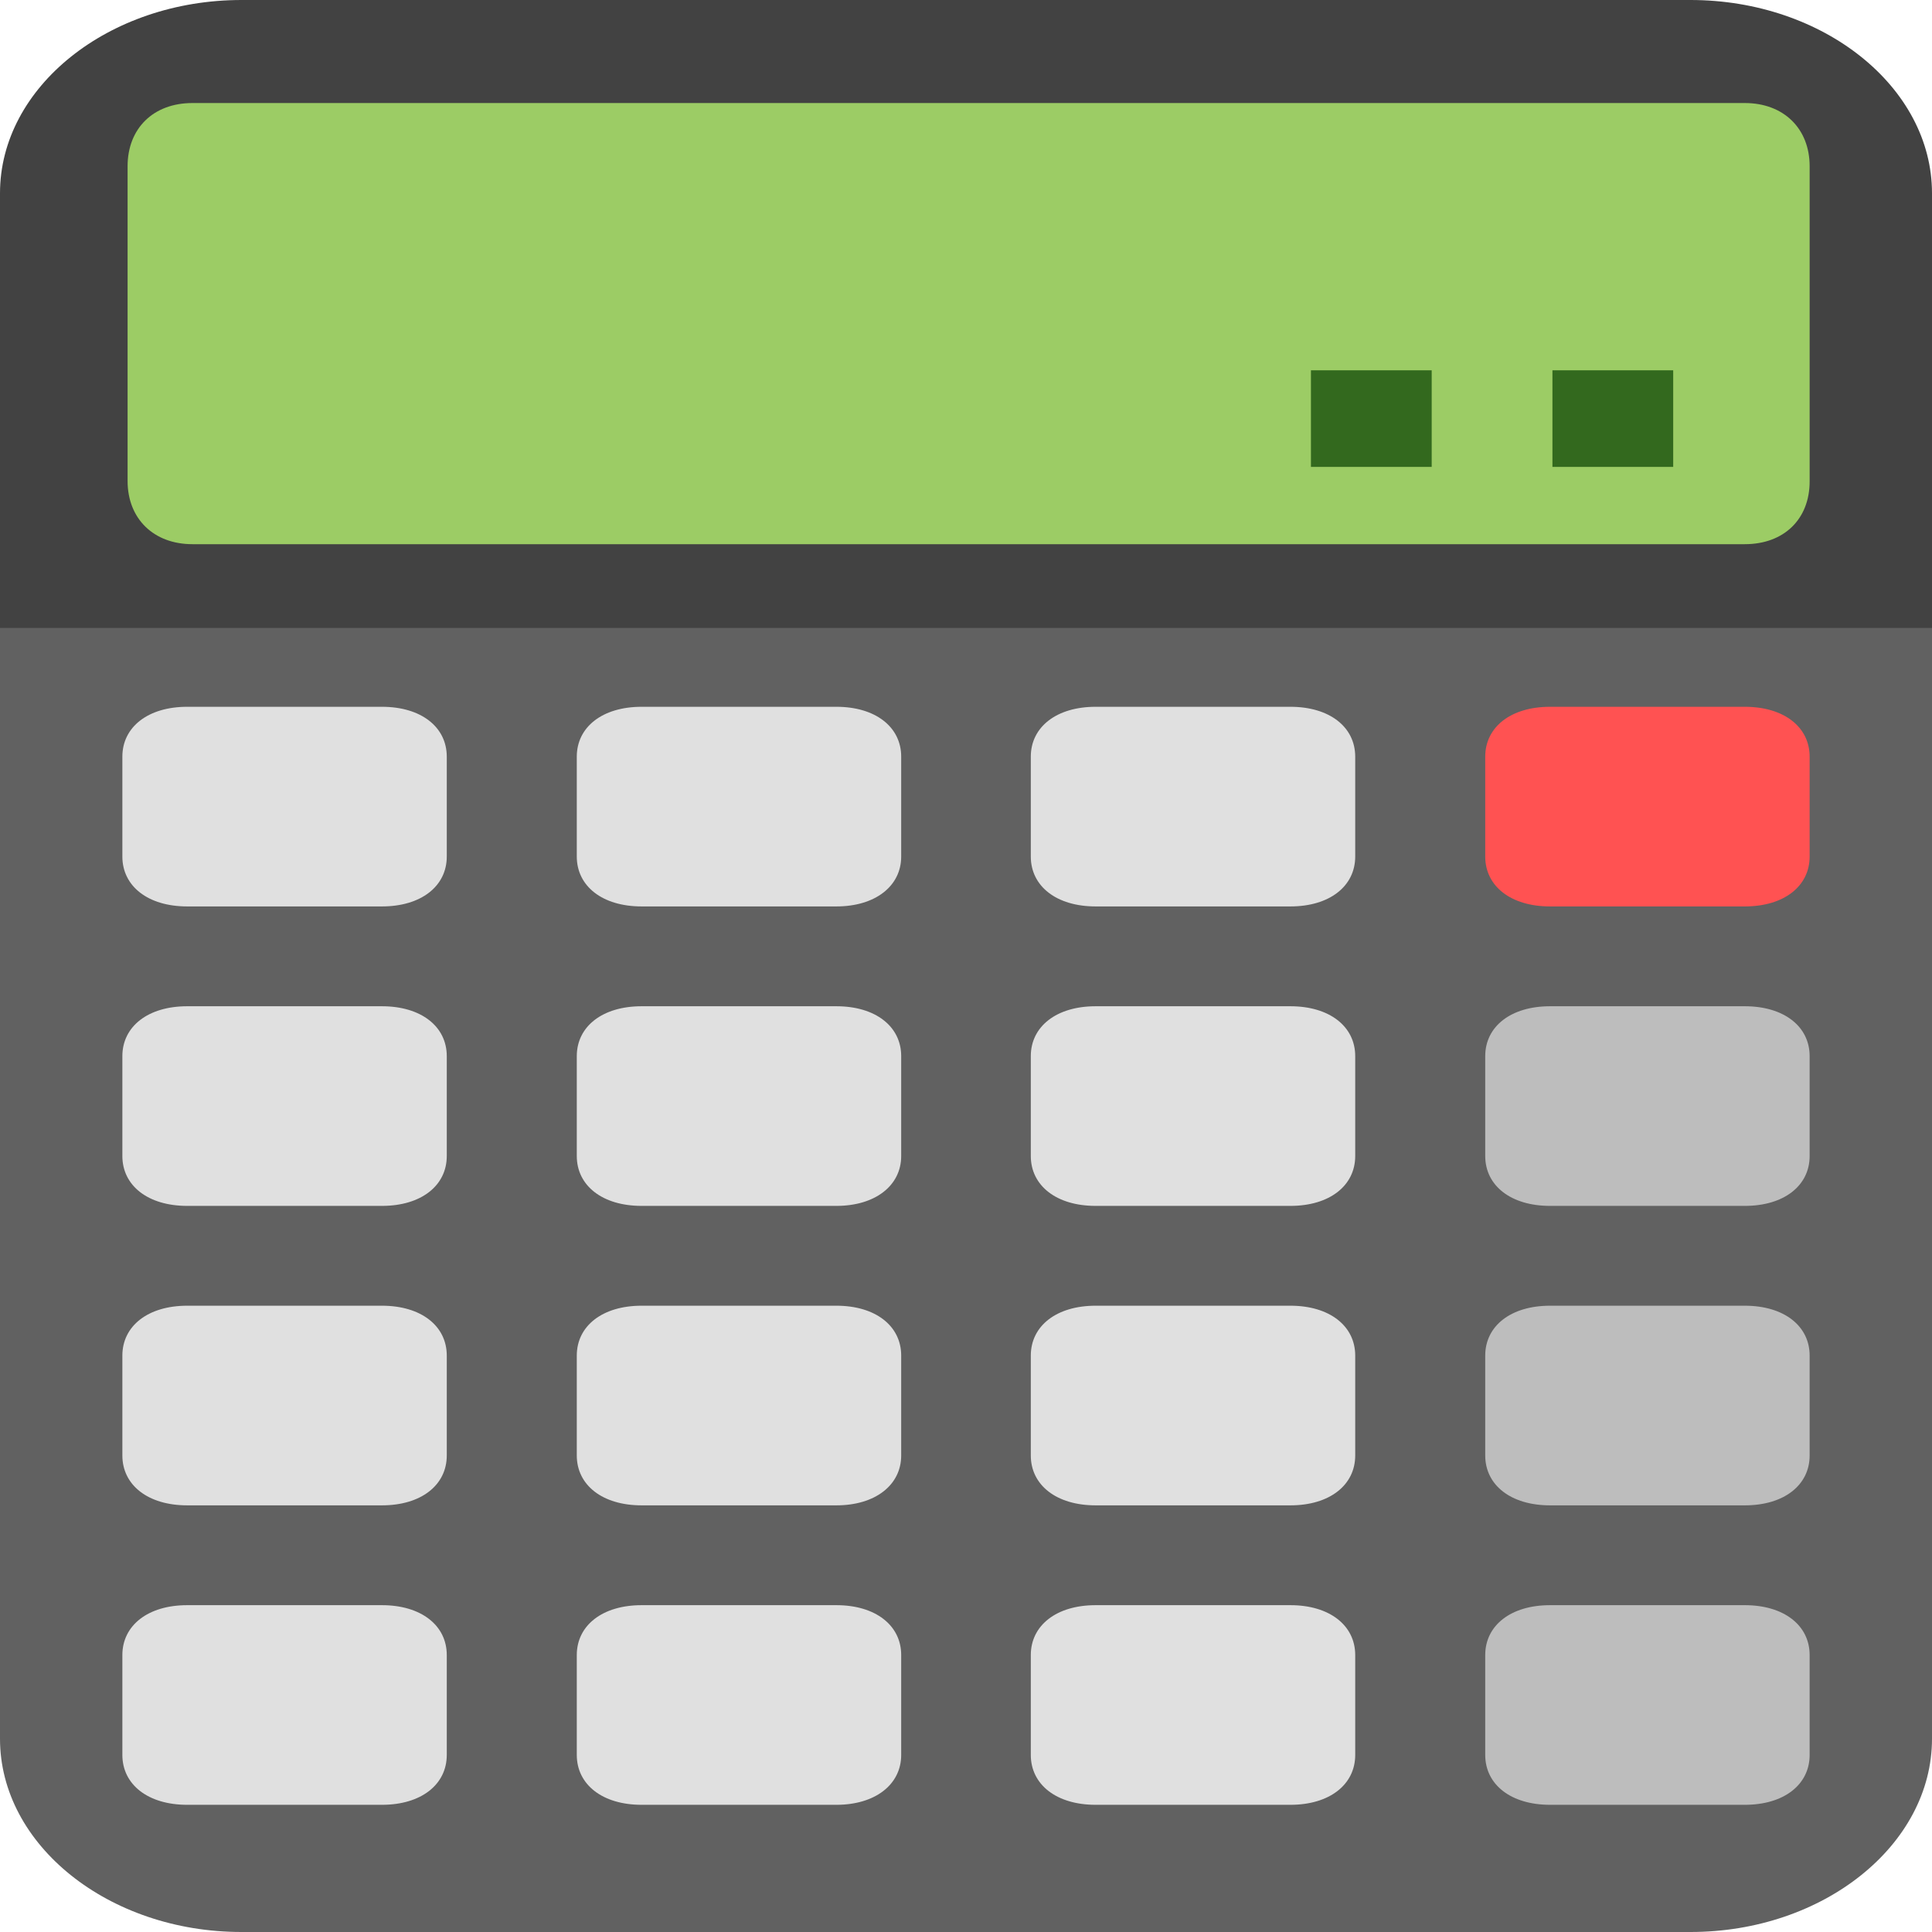
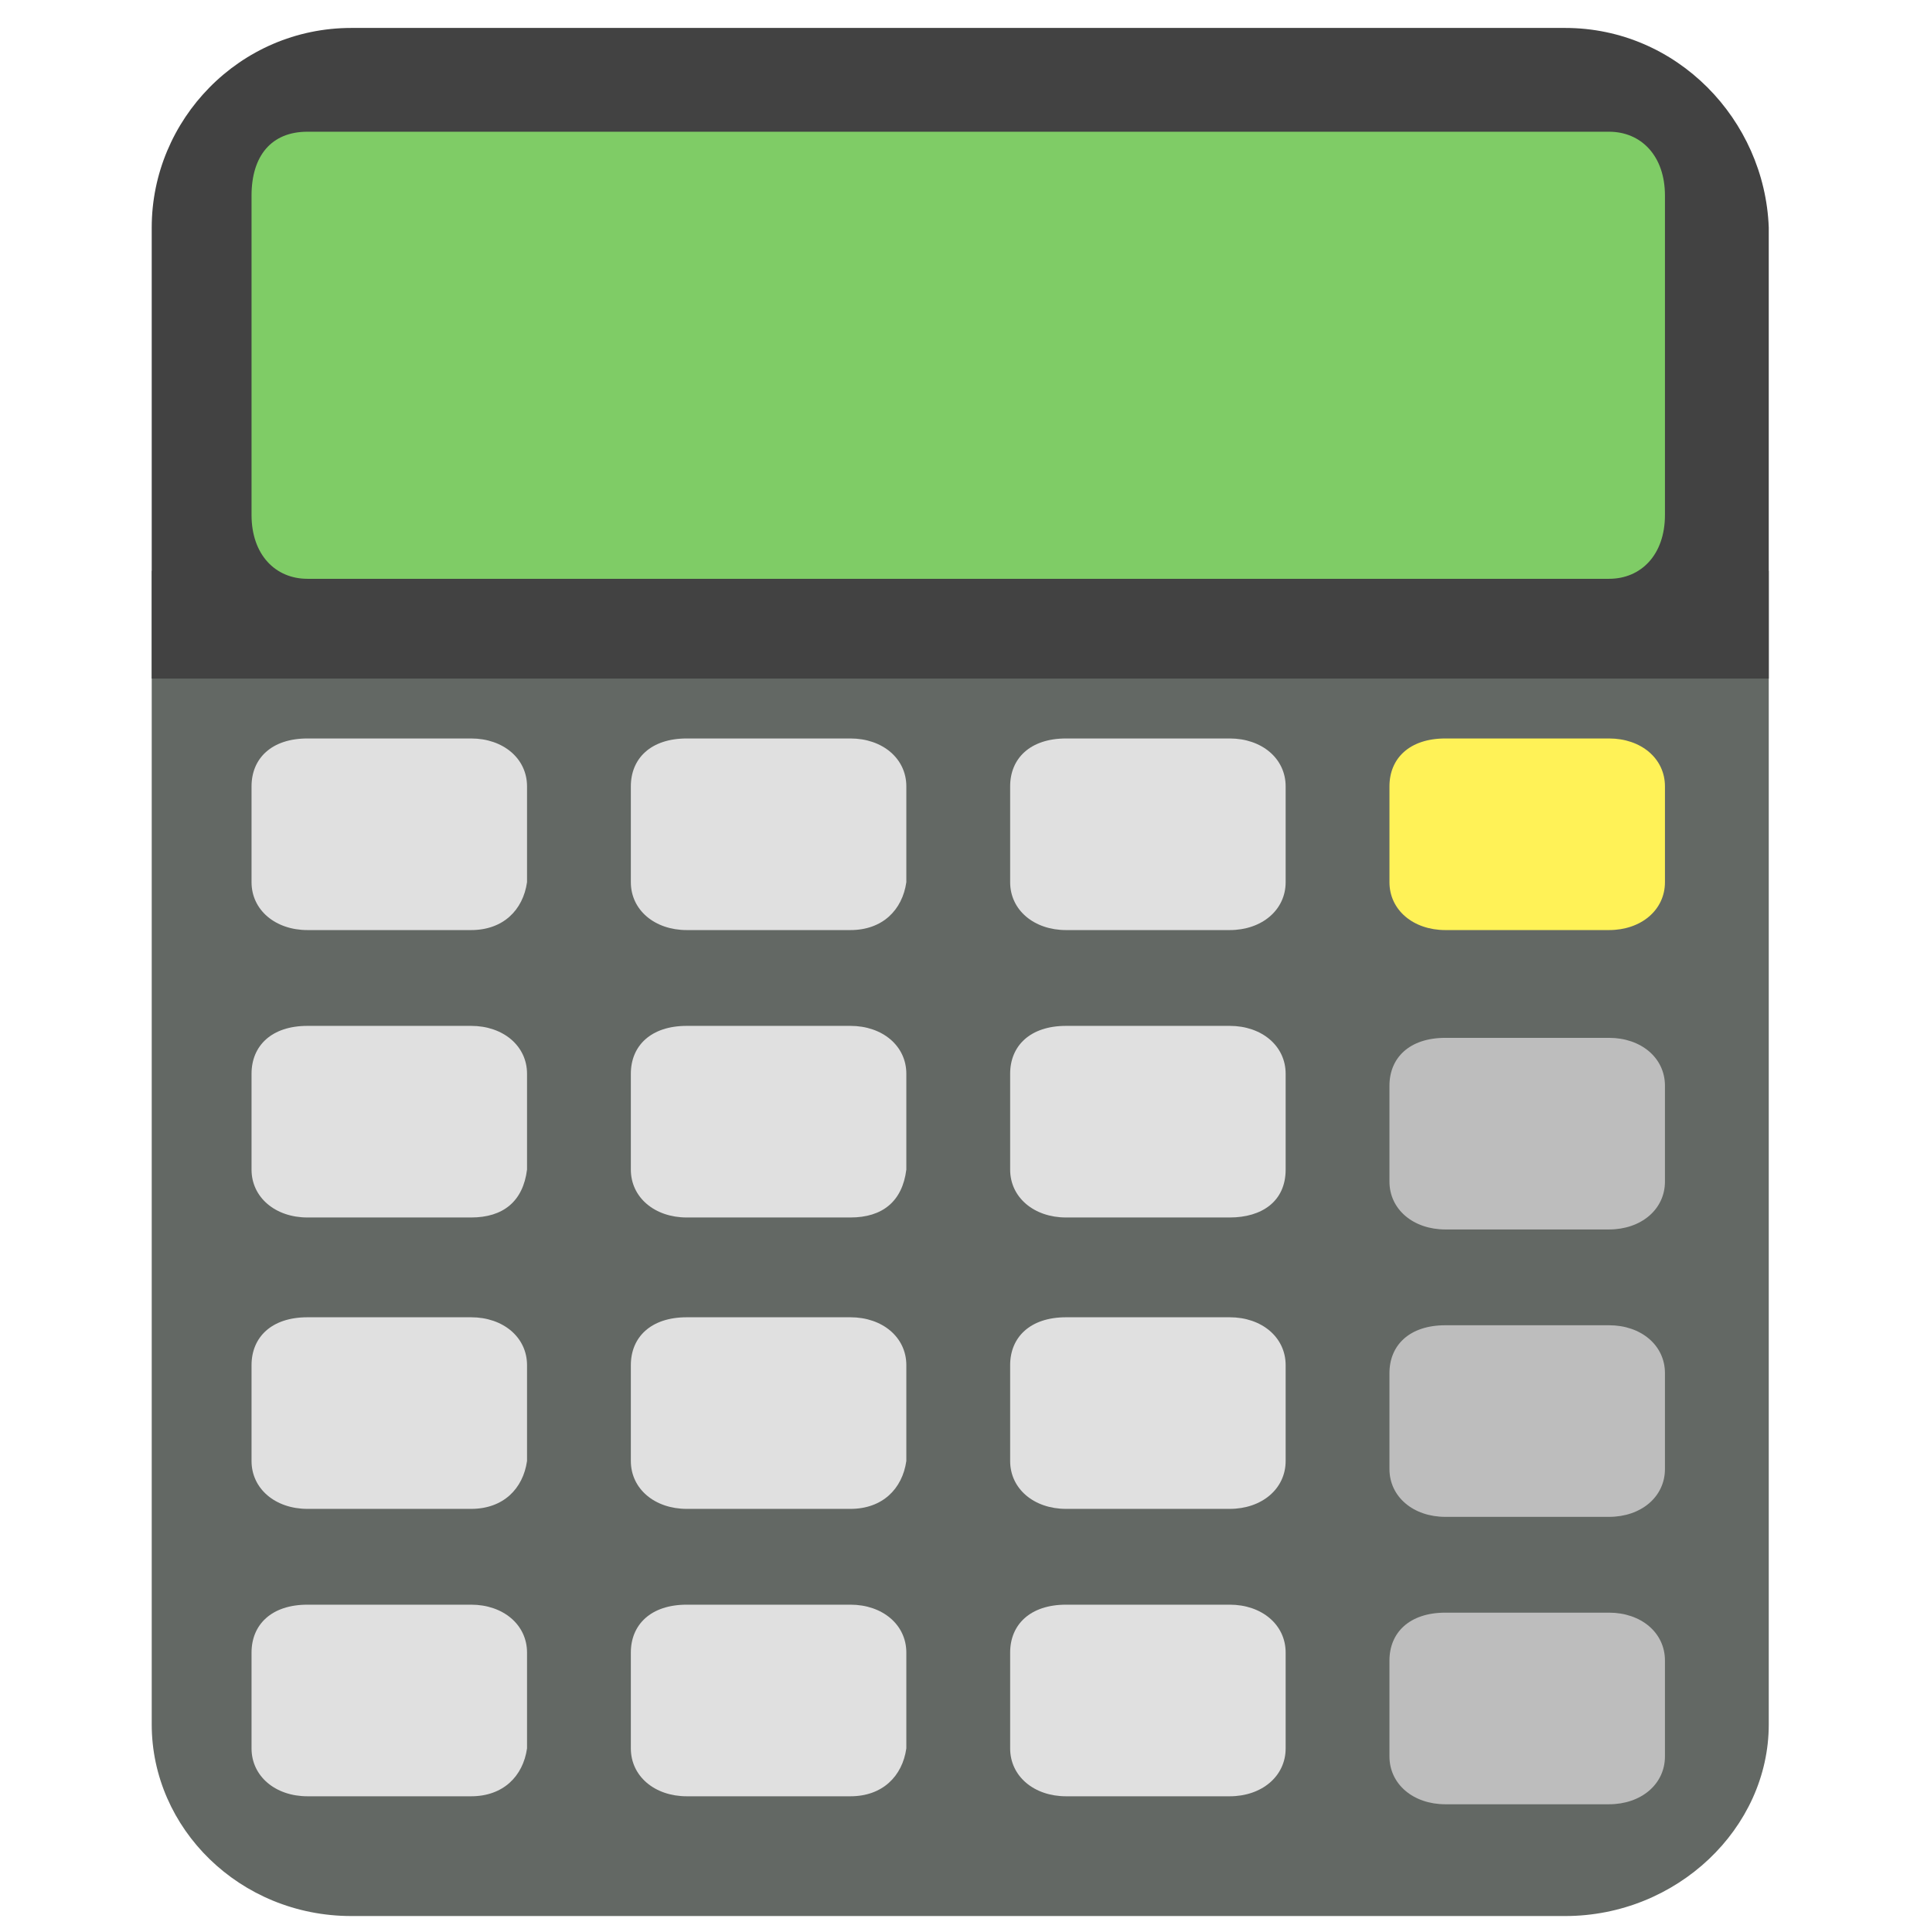
- <svg xmlns="http://www.w3.org/2000/svg" version="1.1" id="Layer_1" x="0px" y="0px" viewBox="0 0 48 48" style="enable-background:new 0 0 48 48;" xml:space="preserve">
+ <svg xmlns="http://www.w3.org/2000/svg" version="1.1" id="Layer_1" x="0px" y="0px" viewBox="0 0 48 48.4" style="enable-background:new 0 0 48 48.4;" xml:space="preserve">
  <style type="text/css">
- 	.st0{fill:#616161;}
+ 	.st0{fill:#636864;}
	.st1{fill:#424242;}
- 	.st2{fill:#9CCC65;}
- 	.st3{fill:#33691E;}
- 	.st4{fill:#FF5252;}
- 	.st5{fill:#E0E0E0;}
- 	.st6{fill:#BDBDBD;}
+ 	.st2{fill:#7FCC66;}
+ 	.st3{fill:#FFF257;}
+ 	.st4{fill:#E0E0E0;}
+ 	.st5{fill:#BDBDBD;}
</style>
-   <path class="st0" d="M48,14.4H0v28.8C0,45.84,2.7,48,6,48h36c3.3,0,6-2.16,6-4.8V14.4z" />
-   <path class="st1" d="M42,0H6C2.7,0,0,2.16,0,4.8v10.8h48V4.8C48,2.16,45.3,0,42,0z" />
-   <path class="st2" d="M43.35,13.52H4.78c-0.96,0-1.61-0.63-1.61-1.57V4.13c0-0.94,0.64-1.57,1.61-1.57h38.57  c0.96,0,1.61,0.63,1.61,1.57v7.83C44.96,12.9,44.32,13.52,43.35,13.52z" />
+   <path class="st0" d="M44.2,14.3H3.8v28.9C3.8,45.8,6,48,8.8,48h30.4c2.8,0,5.1-2.2,5.1-4.8V14.3z" />
+   <path class="st1" d="M39.2,0.7H8.8C6,0.7,3.8,3,3.8,5.7v11.3h40.5V5.7C44.2,3,42,0.7,39.2,0.7z" />
+   <path class="st2" d="M40.3,14.5H7.7c-0.8,0-1.4-0.6-1.4-1.6v-8c0-1,0.5-1.6,1.4-1.6h32.6c0.8,0,1.4,0.6,1.4,1.6v8  C41.7,13.9,41.1,14.5,40.3,14.5z" />
+   <path class="st3" d="M40.3,23.3h-4.1c-0.8,0-1.4-0.5-1.4-1.2v-2.4c0-0.7,0.5-1.2,1.4-1.2h4.1c0.8,0,1.4,0.5,1.4,1.2v2.4  C41.7,22.8,41.1,23.3,40.3,23.3z" />
  <g>
-     <rect x="38.57" y="9.2" class="st3" width="3" height="2.4" />
-     <rect x="32.57" y="9.2" class="st3" width="3" height="2.4" />
-   </g>
-   <path class="st4" d="M43.35,22.52h-4.84c-0.97,0-1.61-0.5-1.61-1.24V18.8c0-0.74,0.64-1.24,1.61-1.24h4.84  c0.97,0,1.61,0.5,1.61,1.24v2.48C44.96,22.02,44.32,22.52,43.35,22.52z" />
-   <g>
-     <path class="st5" d="M9.49,22.52H4.65c-0.97,0-1.61-0.5-1.61-1.24V18.8c0-0.74,0.64-1.24,1.61-1.24h4.84c0.97,0,1.61,0.5,1.61,1.24   v2.48C11.1,22.02,10.46,22.52,9.49,22.52z" />
-     <path class="st5" d="M20.78,22.52h-4.84c-0.97,0-1.61-0.5-1.61-1.24V18.8c0-0.74,0.64-1.24,1.61-1.24h4.84   c0.97,0,1.61,0.5,1.61,1.24v2.48C22.39,22.02,21.74,22.52,20.78,22.52z" />
-     <path class="st5" d="M32.06,22.52h-4.84c-0.97,0-1.61-0.5-1.61-1.24V18.8c0-0.74,0.64-1.24,1.61-1.24h4.84   c0.97,0,1.61,0.5,1.61,1.24v2.48C33.67,22.02,33.03,22.52,32.06,22.52z" />
-     <path class="st5" d="M9.49,29.96H4.65c-0.97,0-1.61-0.5-1.61-1.24v-2.48C3.04,25.5,3.68,25,4.65,25h4.84c0.97,0,1.61,0.5,1.61,1.24   v2.48C11.1,29.46,10.46,29.96,9.49,29.96z" />
-     <path class="st5" d="M20.78,29.96h-4.84c-0.97,0-1.61-0.5-1.61-1.24v-2.48c0-0.74,0.64-1.24,1.61-1.24h4.84   c0.97,0,1.61,0.5,1.61,1.24v2.48C22.39,29.46,21.74,29.96,20.78,29.96z" />
-     <path class="st5" d="M32.06,29.96h-4.84c-0.97,0-1.61-0.5-1.61-1.24v-2.48c0-0.74,0.64-1.24,1.61-1.24h4.84   c0.97,0,1.61,0.5,1.61,1.24v2.48C33.67,29.46,33.03,29.96,32.06,29.96z" />
-     <path class="st5" d="M9.49,37.4H4.65c-0.97,0-1.61-0.5-1.61-1.24v-2.48c0-0.74,0.64-1.24,1.61-1.24h4.84c0.97,0,1.61,0.5,1.61,1.24   v2.48C11.1,36.9,10.46,37.4,9.49,37.4z" />
-     <path class="st5" d="M20.78,37.4h-4.84c-0.97,0-1.61-0.5-1.61-1.24v-2.48c0-0.74,0.64-1.24,1.61-1.24h4.84   c0.97,0,1.61,0.5,1.61,1.24v2.48C22.39,36.9,21.74,37.4,20.78,37.4z" />
-     <path class="st5" d="M32.06,37.4h-4.84c-0.97,0-1.61-0.5-1.61-1.24v-2.48c0-0.74,0.64-1.24,1.61-1.24h4.84   c0.97,0,1.61,0.5,1.61,1.24v2.48C33.67,36.9,33.03,37.4,32.06,37.4z" />
-     <path class="st5" d="M9.49,44.84H4.65c-0.97,0-1.61-0.5-1.61-1.24v-2.48c0-0.74,0.64-1.24,1.61-1.24h4.84   c0.97,0,1.61,0.5,1.61,1.24v2.48C11.1,44.34,10.46,44.84,9.49,44.84z" />
-     <path class="st5" d="M20.78,44.84h-4.84c-0.97,0-1.61-0.5-1.61-1.24v-2.48c0-0.74,0.64-1.24,1.61-1.24h4.84   c0.97,0,1.61,0.5,1.61,1.24v2.48C22.39,44.34,21.74,44.84,20.78,44.84z" />
-     <path class="st5" d="M32.06,44.84h-4.84c-0.97,0-1.61-0.5-1.61-1.24v-2.48c0-0.74,0.64-1.24,1.61-1.24h4.84   c0.97,0,1.61,0.5,1.61,1.24v2.48C33.67,44.34,33.03,44.84,32.06,44.84z" />
+     <path class="st4" d="M11.8,23.3H7.7c-0.8,0-1.4-0.5-1.4-1.2v-2.4c0-0.7,0.5-1.2,1.4-1.2h4.1c0.8,0,1.4,0.5,1.4,1.2v2.4   C13.1,22.8,12.6,23.3,11.8,23.3z" />
+     <path class="st4" d="M21.3,23.3h-4.1c-0.8,0-1.4-0.5-1.4-1.2v-2.4c0-0.7,0.5-1.2,1.4-1.2h4.1c0.8,0,1.4,0.5,1.4,1.2v2.4   C22.6,22.8,22.1,23.3,21.3,23.3z" />
+     <path class="st4" d="M30.8,23.3h-4.1c-0.8,0-1.4-0.5-1.4-1.2v-2.4c0-0.7,0.5-1.2,1.4-1.2h4.1c0.8,0,1.4,0.5,1.4,1.2v2.4   C32.2,22.8,31.6,23.3,30.8,23.3z" />
+     <path class="st4" d="M11.8,30.5H7.7c-0.8,0-1.4-0.5-1.4-1.2v-2.4c0-0.7,0.5-1.2,1.4-1.2h4.1c0.8,0,1.4,0.5,1.4,1.2v2.4   C13.1,30.1,12.6,30.5,11.8,30.5z" />
+     <path class="st4" d="M21.3,30.5h-4.1c-0.8,0-1.4-0.5-1.4-1.2v-2.4c0-0.7,0.5-1.2,1.4-1.2h4.1c0.8,0,1.4,0.5,1.4,1.2v2.4   C22.6,30.1,22.1,30.5,21.3,30.5z" />
+     <path class="st4" d="M30.8,30.5h-4.1c-0.8,0-1.4-0.5-1.4-1.2v-2.4c0-0.7,0.5-1.2,1.4-1.2h4.1c0.8,0,1.4,0.5,1.4,1.2v2.4   C32.2,30.1,31.6,30.5,30.8,30.5z" />
+     <path class="st4" d="M11.8,37.8H7.7c-0.8,0-1.4-0.5-1.4-1.2v-2.4c0-0.7,0.5-1.2,1.4-1.2h4.1c0.8,0,1.4,0.5,1.4,1.2v2.4   C13.1,37.3,12.6,37.8,11.8,37.8z" />
+     <path class="st4" d="M21.3,37.8h-4.1c-0.8,0-1.4-0.5-1.4-1.2v-2.4c0-0.7,0.5-1.2,1.4-1.2h4.1c0.8,0,1.4,0.5,1.4,1.2v2.4   C22.6,37.3,22.1,37.8,21.3,37.8z" />
+     <path class="st4" d="M30.8,37.8h-4.1c-0.8,0-1.4-0.5-1.4-1.2v-2.4c0-0.7,0.5-1.2,1.4-1.2h4.1c0.8,0,1.4,0.5,1.4,1.2v2.4   C32.2,37.3,31.6,37.8,30.8,37.8z" />
+     <path class="st4" d="M11.8,45H7.7c-0.8,0-1.4-0.5-1.4-1.2v-2.4c0-0.7,0.5-1.2,1.4-1.2h4.1c0.8,0,1.4,0.5,1.4,1.2v2.4   C13.1,44.5,12.6,45,11.8,45z" />
+     <path class="st4" d="M21.3,45h-4.1c-0.8,0-1.4-0.5-1.4-1.2v-2.4c0-0.7,0.5-1.2,1.4-1.2h4.1c0.8,0,1.4,0.5,1.4,1.2v2.4   C22.6,44.5,22.1,45,21.3,45z" />
+     <path class="st4" d="M30.8,45h-4.1c-0.8,0-1.4-0.5-1.4-1.2v-2.4c0-0.7,0.5-1.2,1.4-1.2h4.1c0.8,0,1.4,0.5,1.4,1.2v2.4   C32.2,44.5,31.6,45,30.8,45z" />
  </g>
  <g>
-     <path class="st6" d="M43.35,29.96h-4.84c-0.97,0-1.61-0.5-1.61-1.24v-2.48c0-0.74,0.64-1.24,1.61-1.24h4.84   c0.97,0,1.61,0.5,1.61,1.24v2.48C44.96,29.46,44.32,29.96,43.35,29.96z" />
-     <path class="st6" d="M43.35,37.4h-4.84c-0.97,0-1.61-0.5-1.61-1.24v-2.48c0-0.74,0.64-1.24,1.61-1.24h4.84   c0.97,0,1.61,0.5,1.61,1.24v2.48C44.96,36.9,44.32,37.4,43.35,37.4z" />
-     <path class="st6" d="M43.35,44.84h-4.84c-0.97,0-1.61-0.5-1.61-1.24v-2.48c0-0.74,0.64-1.24,1.61-1.24h4.84   c0.97,0,1.61,0.5,1.61,1.24v2.48C44.96,44.34,44.32,44.84,43.35,44.84z" />
+     <path class="st5" d="M40.3,30.8h-4.1c-0.8,0-1.4-0.5-1.4-1.2v-2.4c0-0.7,0.5-1.2,1.4-1.2h4.1c0.8,0,1.4,0.5,1.4,1.2v2.4   C41.7,30.3,41.1,30.8,40.3,30.8z" />
+     <path class="st5" d="M40.3,38h-4.1c-0.8,0-1.4-0.5-1.4-1.2v-2.4c0-0.7,0.5-1.2,1.4-1.2h4.1c0.8,0,1.4,0.5,1.4,1.2v2.4   C41.7,37.5,41.1,38,40.3,38z" />
+     <path class="st5" d="M40.3,45.2h-4.1c-0.8,0-1.4-0.5-1.4-1.2v-2.4c0-0.7,0.5-1.2,1.4-1.2h4.1c0.8,0,1.4,0.5,1.4,1.2V44   C41.7,44.7,41.1,45.2,40.3,45.2z" />
  </g>
</svg>
